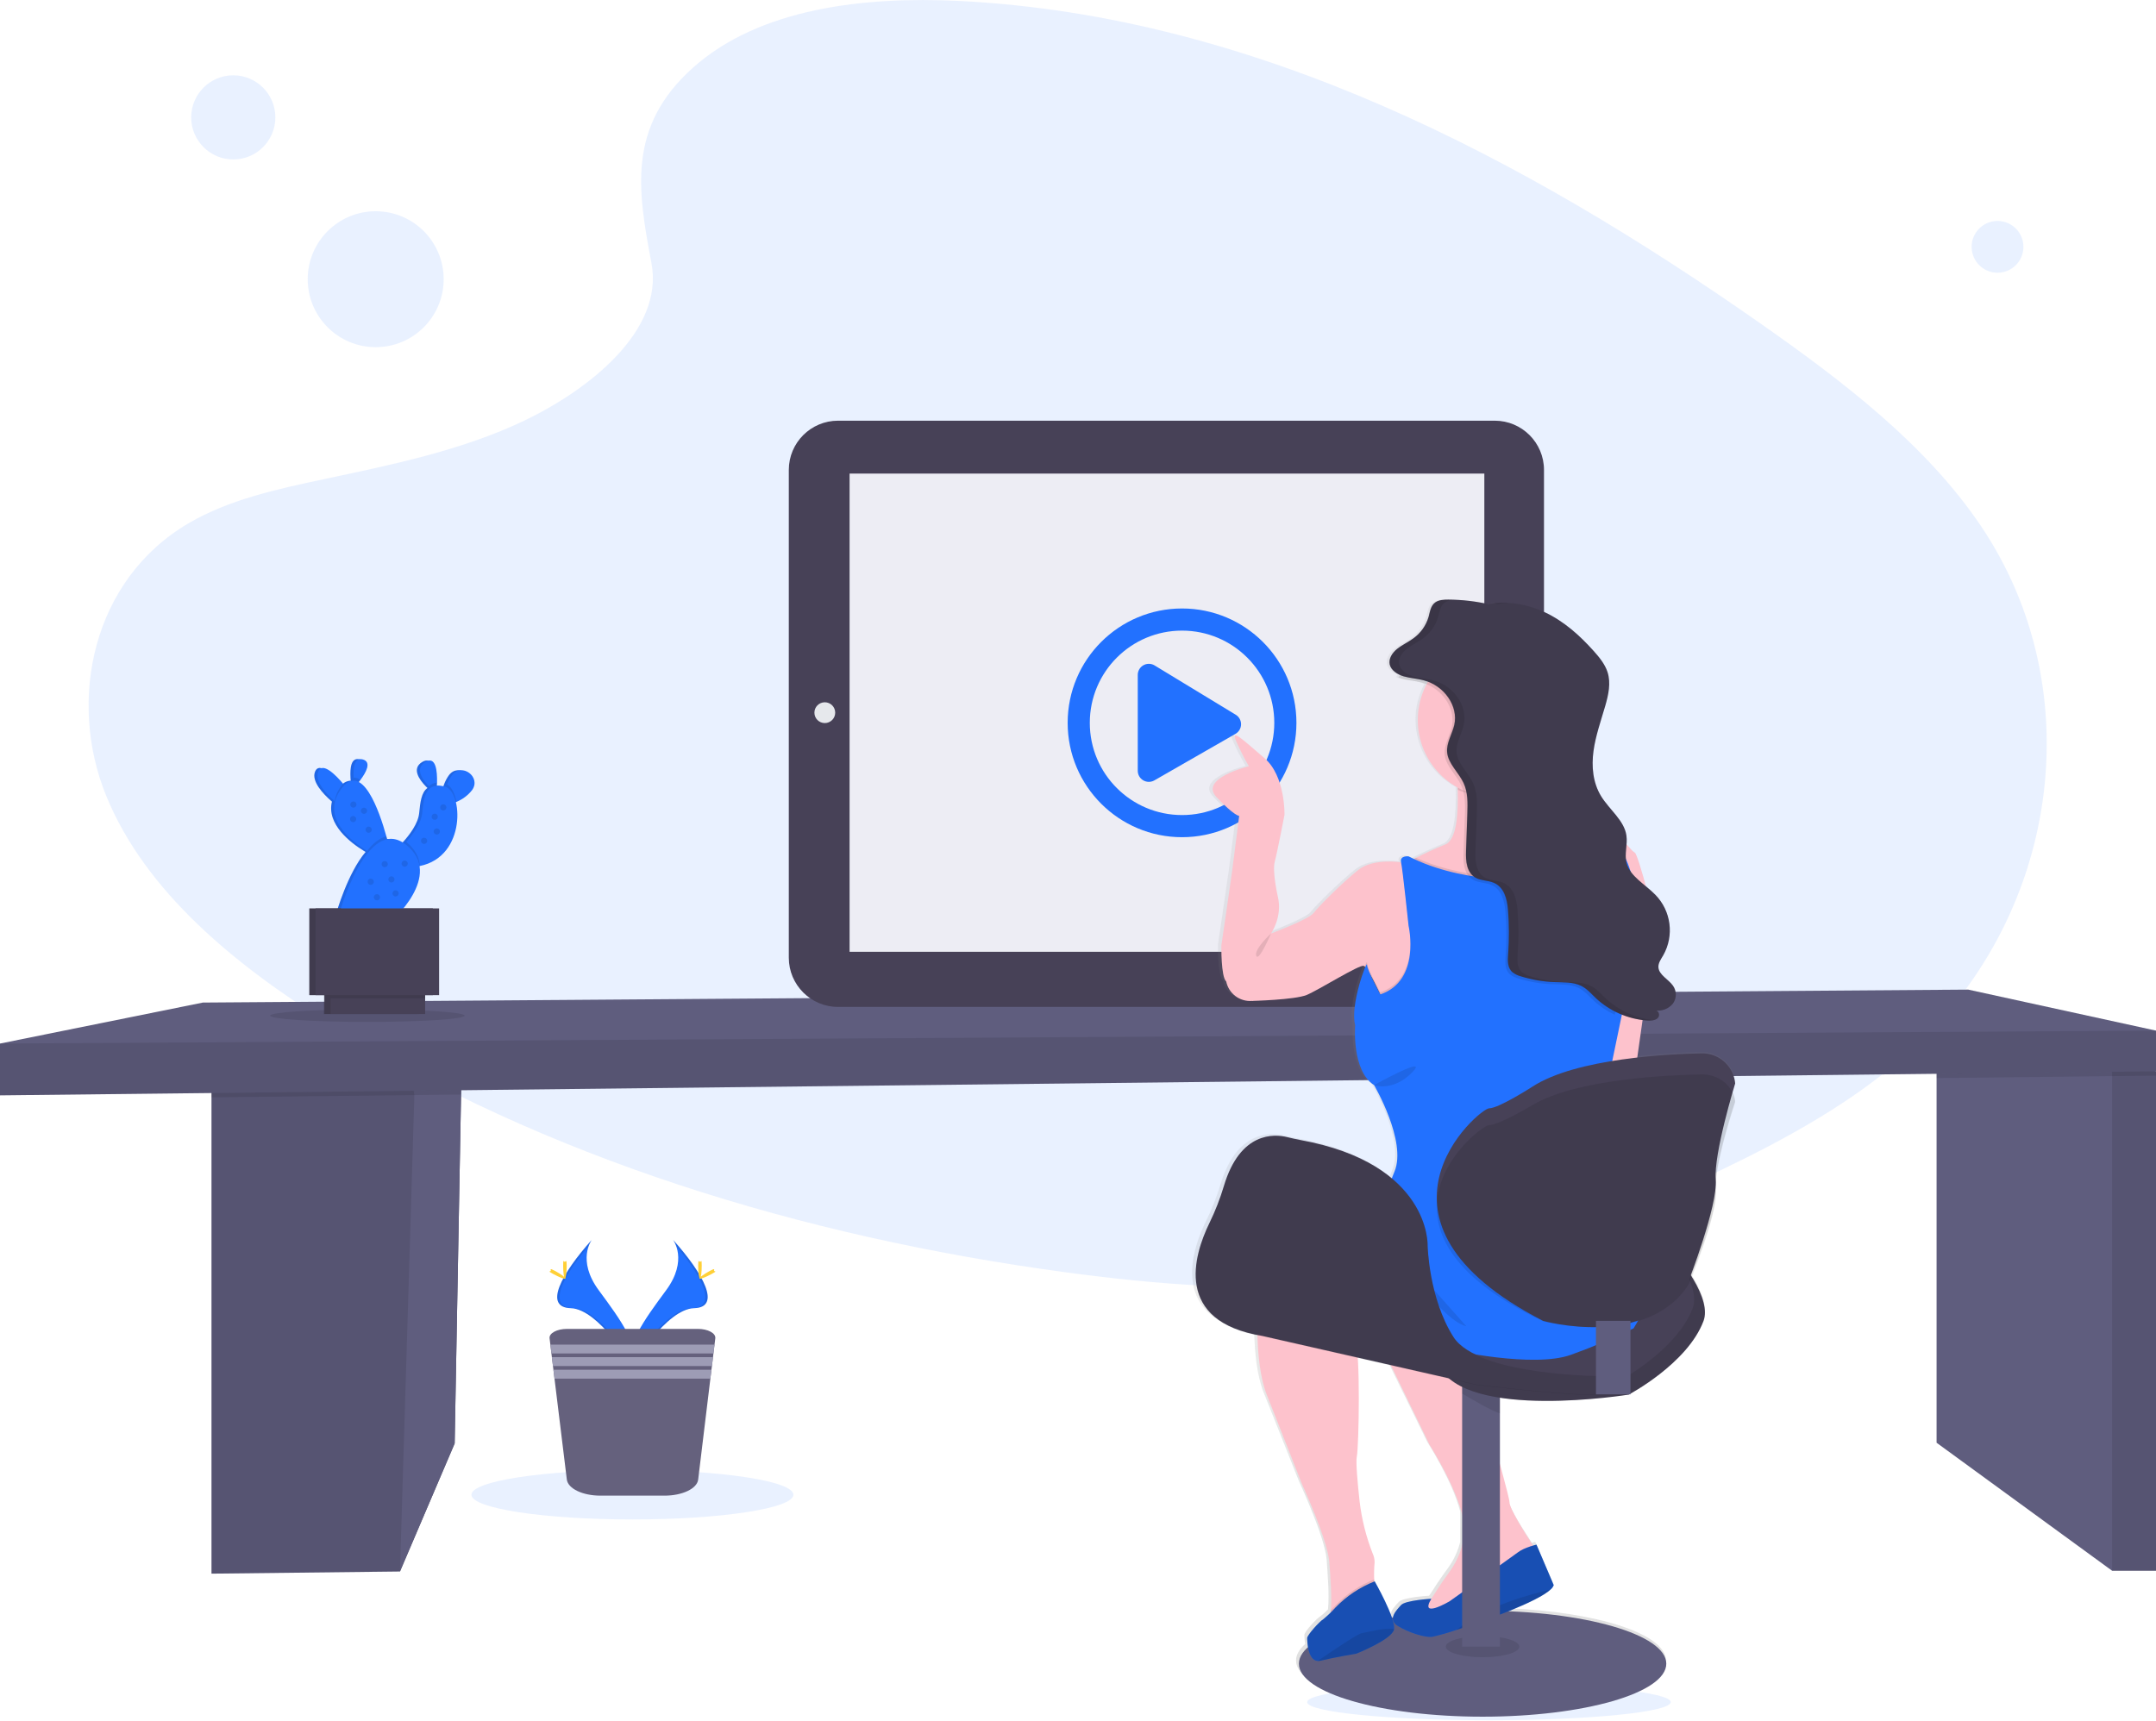
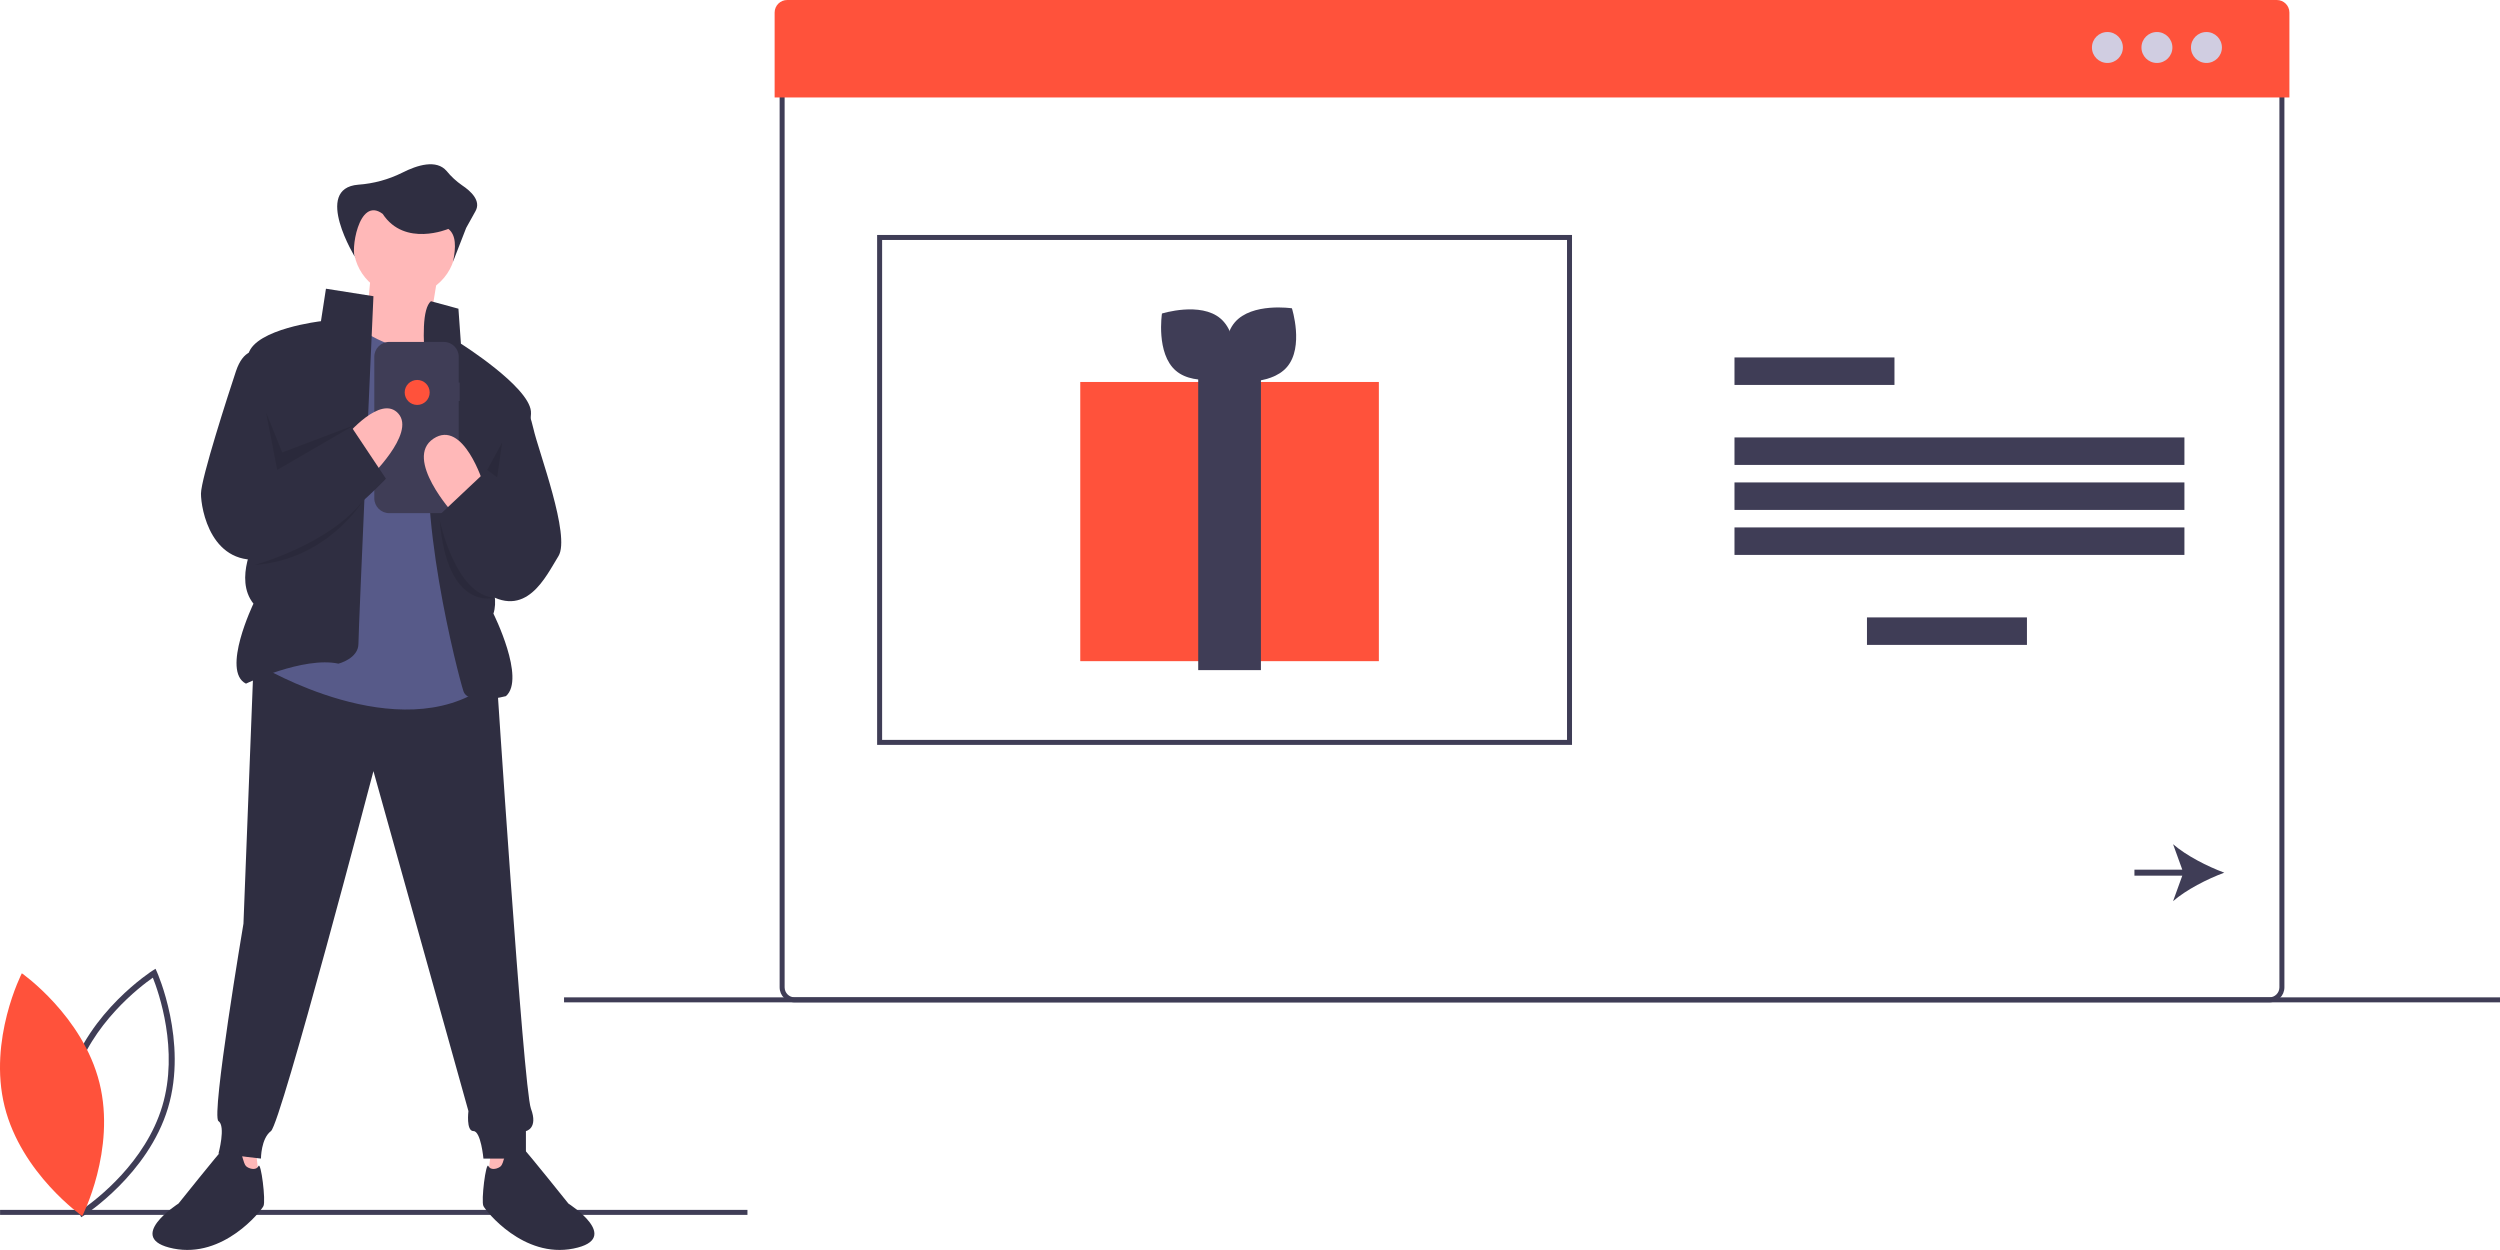
- <svg xmlns="http://www.w3.org/2000/svg" id="26e08365-e7f3-4f87-b2fd-e29738693ebb" data-name="Layer 1" width="999" height="797.25" viewBox="0 0 999 797.25">
-   <defs>
-     <linearGradient id="c24143ca-a0c1-48a5-a3b5-0343775bf348" x1="778.67" y1="845.35" x2="778.67" y2="329.26" gradientUnits="userSpaceOnUse">
-       <stop offset="0" stop-color="gray" stop-opacity="0.25" />
-       <stop offset="0.54" stop-color="gray" stop-opacity="0.12" />
-       <stop offset="1" stop-color="gray" stop-opacity="0.1" />
-     </linearGradient>
-   </defs>
-   <path d="M421.71,82.64c30.78-27.43,79.11-33,123.09-30.84,138.16,6.87,262.87,73.56,370.74,149,39.05,27.31,77.5,56.74,102.85,94.35,51.6,76.57,36.3,182.63-35.46,245.7-24.41,21.46-54,37.91-84.39,52.5-54,25.93-112.31,46.74-173.62,52.67-43.73,4.22-88,.79-131.46-5.11C472,624.45,352.81,588,252.9,525.72c-43.82-27.33-85.13-61.3-103.19-105.52S143.21,320,188,293.8c18.51-10.82,40.64-15.71,62.3-20.3,31.89-6.76,64.29-13.42,93.06-27.15,29.72-14.19,64.92-41.63,59-73C396,139.63,391,110,421.71,82.64Z" transform="translate(-100.5 -51.37)" fill="#2271ff" opacity="0.1" />
-   <circle cx="174.08" cy="129.4" r="31.5" fill="#2271ff" opacity="0.1" />
-   <circle cx="108.09" cy="54.4" r="19.5" fill="#2271ff" opacity="0.1" />
-   <circle cx="925.57" cy="114.4" r="12" fill="#2271ff" opacity="0.1" />
-   <ellipse cx="689.92" cy="788.85" rx="84.24" ry="8.4" fill="#2271ff" opacity="0.1" />
-   <polygon points="214 487.31 213.63 507.26 210.67 668.97 185.33 728.31 98 729.31 98 496.5 189.14 489.28 214 487.31" fill="#5f5d7e" />
-   <polygon points="214 487.31 213.63 507.26 210.67 668.97 185.33 728.31 98 729.31 98 496.5 189.14 489.28 214 487.31" opacity="0.1" />
-   <polygon points="214 487.31 213.63 507.26 210.67 668.97 185.33 728.31 192 507.64 191.98 507.5 189.14 489.28 214 487.31" fill="#5f5d7e" />
-   <polygon points="189.14 489.28 214 487.31 213.63 507.26 191.98 507.5 98 508.55 98 496.5 189.14 489.28" opacity="0.1" />
-   <polygon points="999 496.5 999 727.97 978.67 727.97 897.33 668.64 897.33 489.97 970 483.14 974.46 485.19 978.67 487.13 999 496.5" fill="#5f5d7e" />
-   <rect x="978.67" y="485.19" width="20.33" height="242.78" opacity="0.1" />
-   <polygon points="999 485.19 999 498.5 978.67 498.73 897.33 499.63 897.33 489.97 970 483.14 974.46 485.19 978.67 487.13 978.67 485.19 999 485.19" opacity="0.1" />
-   <polygon points="999 477.64 999 496.5 0 507.64 0 483.64 94 464.64 912 458.64 999 477.64" fill="#5f5d7e" />
-   <polygon points="999 477.64 999 496.5 0 507.64 0 483.64 999 477.64" opacity="0.1" />
-   <rect x="365.5" y="194.97" width="349.92" height="271.69" rx="22.82" ry="22.82" fill="#474157" />
-   <rect x="393.66" y="219.48" width="294.12" height="221.63" fill="#ededf4" />
-   <circle cx="382.18" cy="330.29" r="4.82" fill="#e6e8ec" />
-   <circle cx="700.81" cy="330.81" r="7.95" fill="#e6e8ec" />
-   <path d="M672.93,382.52l-37.61-22.86a5.14,5.14,0,0,0-7.63,4.48V408.6a5.14,5.14,0,0,0,7.63,4.48l37.61-21.58A5.15,5.15,0,0,0,672.93,382.52Zm28.28,3.85a53,53,0,1,0-53,53A53,53,0,0,0,701.21,386.37Zm-95.74,0a42.74,42.74,0,1,1,42.74,42.74A42.73,42.73,0,0,1,605.47,386.37Z" transform="translate(-100.5 -51.37)" fill="#2271ff" />
-   <path d="M904.38,560.51a12.5,12.5,0,0,0-1.13-3.52c.76-2.59,1.25-4.18,1.25-4.18s0-.38-.12-1a15.35,15.35,0,0,0-15.55-12.88c-6,.11-17.38.51-30,1.93.72-5.05,1.58-11.09,2.48-17.31l1.65.18c.38,0,.78,0,1.18.06h.53a5.44,5.44,0,0,0,3.66-1.12,2.16,2.16,0,0,0-.67-3.54,8.92,8.92,0,0,0,7.83-3.28,7,7,0,0,0,0-8.14c-2.11-3-6.58-5-6.82-8.53-.13-2,1.21-3.8,2.26-5.57a23.27,23.27,0,0,0-3.67-27.95,54.76,54.76,0,0,0-4.44-3.95c-2.2-8.08-4.5-15.3-5.18-15.53-.88-.29-2.39-2.19-3.83-3.82a18.4,18.4,0,0,0-.07-4.13c-1.06-7-8-12-11.82-18.18s-4.51-13.75-3.53-20.83,3.45-13.93,5.46-20.84c1.5-5.13,2.75-10.58,1.07-15.67-1.19-3.63-3.78-6.77-6.45-9.72-6.41-7.09-13.8-13.73-22.92-18a45.55,45.55,0,0,0-20.29-4.34h-.07l-1.1.06-.78.05-.78.08-.83.08h0c-.85.11-1.69.24-2.53.41a87.31,87.31,0,0,0-18.55-2.08h-.81a9.5,9.5,0,0,0-5.3,1.25c-2.22,1.55-2.5,4.33-3.17,6.75a18.73,18.73,0,0,1-7.2,10c-2.39,1.72-5.2,3-7.48,4.8s-4.06,4.5-3.45,7.16c.51,2.23,2.59,3.89,5,4.9-.29.36-.59.71-.87,1.08.47.19,1,.36,1.43.5,3,.89,6.23,1,9.27,1.81a20.31,20.31,0,0,1,2.46.83,35.12,35.12,0,0,0-4.11,16.52,35.59,35.59,0,0,0,18.62,31.22c0,.34,0,.67,0,1,.31,10.44-.48,23.14-5.82,25.29s-10.45,4.58-13.6,6.15l-1,.53c-.83-.38-1.66-.78-2.47-1.2,0,0-4.25-.5-3.51,2.74,0,0-12.85-2-19.9,3.49s-18.62,16.95-20.89,19.94S688,483.54,688,483.54s5.53-7.73,3.14-17.2c0,0-2.64-11.42-1.38-16s4.53-21.58,4.53-21.58.46-17.94-9.33-26.17-16.6-15-12.82-7a111.46,111.46,0,0,0,5.54,10.71s-23.41,5.56-15.1,14.24,10.57,8.69,10.57,8.69-2.77,21.43-3.28,25.42-5,34.39-5,34.39-.25,14.46,2.27,16.7c0,0,1.65,9.31,12.08,9,0,0,19.88-.5,25.42-2.74s24.66-14.21,26.68-13.46a1.15,1.15,0,0,1,.39.26,2.83,2.83,0,0,1,.3.3c-2,4.43-6.74,19.47-4.72,26.86,0,0-1.76,20.93,8.81,27.66,0,0,15.35,25.92,9.56,39.87-.46,1.13-.87,2.17-1.25,3.18-8.79-7.29-22.2-14-42.68-17.71-2.09-.38-4.17-.84-6.23-1.34-5.82-1.41-21.83-2.7-29.45,22.61a111.36,111.36,0,0,1-6.76,17.12c-3,6.07-6.33,14.77-6.4,23.4-.17,12.1,6.08,24.09,28.76,28.49.25,9,1.28,19.72,4.36,27.43,6.29,15.7,16.36,41.12,16.36,41.12s12.08,25.92,12.84,36.38c.49,6.85,1.21,15.83.71,22,0,.38-.06.74-.1,1.1a26.52,26.52,0,0,1-3.38,3.07c-1.76,1-7.55,7.23-7.55,8.72a26.64,26.64,0,0,0,.38,4.26c-2.74,2.39-4.24,5-4.24,7.6,0,13.52,38.37,24.48,85.7,24.48s85.69-11,85.69-24.48c0-12.34-32-22.54-73.58-24.22,8.67-3.46,16.37-7.09,19.56-10a4.68,4.68,0,0,0,1.51-2.06l-8.05-18.69s-.63.14-1.56.41l-.56-.84c-3.58-5.45-10.47-16.31-10.47-19.26,0-1.09-1.82-8.06-4.46-17.61V698c26.26,4,60.1-1.44,60.1-1.44l.15-.08h.66v-.36c4.55-2.52,27.31-15.85,34.06-33.53,2-5.16-.49-12.55-5.44-20.45,3.46-8.59,12-30.78,11.15-39.63,0-.47-.06-1-.06-1.52a26.12,26.12,0,0,0,.1-2.72c1-13,9-36.75,9-36.75S904.48,561.11,904.38,560.51Zm-170-57.76c1.82,3.2,3.77,7.29,4.54,8.95h0S736.26,506.8,734.43,502.75Zm1.9,280.1-.19.07,0-1a59.38,59.38,0,0,1,.19-7.82,9.16,9.16,0,0,0-.86-4.06,96,96,0,0,1-6.13-24.13c-1-8.72-1.83-18.23-1.31-20.65.78-3.71,1.42-31.81.45-45.66l15.48,3.48,18,36.7s11.58,17.92,15.17,32.06V766a34.6,34.6,0,0,1-5.41,11.74c-2.39,3.27-4.72,6.58-6.88,10-.66,1.06-1.39,2.15-2.12,3.17-.24,0-12.07.69-14.08,2.91-1.24,1.37-3.4,3.53-3.76,5.7l-.51.08C742,792.69,736.33,782.85,736.33,782.85Z" transform="translate(-100.5 -51.37)" fill="url(#c24143ca-a0c1-48a5-a3b5-0343775bf348)" />
-   <path d="M812.43,770l-4,13-17,14.75-25,7.18s-11.75-6.43-7.75-7.68c1.11-.35,2.43-1.62,3.77-3.28-1.4,5.1,9.73-1.47,9.73-1.47s28.75-20.5,31.75-22.75a22.61,22.61,0,0,1,6.4-2.93C811.58,768.77,812.43,770,812.43,770Z" transform="translate(-100.5 -51.37)" opacity="0.1" />
-   <path d="M812.43,770l-4,13-17,14.75-25,7.18s-11.75-6.43-7.75-7.68c1.11-.35,2.43-1.62,3.77-3.28a50,50,0,0,0,3.34-4.82c2.14-3.44,4.46-6.76,6.83-10a36,36,0,0,0,6.31-16.61c1.75-13.75-16-41.5-16-41.5l-32.25-66.25,45,5.5s24.25,83.25,24.25,87.25c0,3,6.84,13.85,10.4,19.32C811.58,768.77,812.43,770,812.43,770Z" transform="translate(-100.5 -51.37)" fill="#fdc2cc" />
-   <ellipse cx="686.97" cy="771.05" rx="85.12" ry="24.55" fill="#5f5d7e" />
-   <path d="M820.43,786a4.8,4.8,0,0,1-1.5,2.07c-6.18,5.67-29.29,14.1-43.57,18.68A101.11,101.11,0,0,1,763.93,810c-3.5.25-10.75-2-15.75-5.07s-.5-7.43,1.52-9.68,14-2.92,14-2.92c-5.75,9.57,8.49,1.17,8.49,1.17s28.75-20.5,31.75-22.75,8.5-3.5,8.5-3.5Z" transform="translate(-100.5 -51.37)" fill="#2271ff" />
-   <path d="M820.43,786a4.8,4.8,0,0,1-1.5,2.07c-6.18,5.67-29.29,14.1-43.57,18.68A101.11,101.11,0,0,1,763.93,810c-3.5.25-10.75-2-15.75-5.07s-.5-7.43,1.52-9.68,14-2.92,14-2.92c-5.75,9.57,8.49,1.17,8.49,1.17s28.75-20.5,31.75-22.75,8.5-3.5,8.5-3.5Z" transform="translate(-100.5 -51.37)" opacity="0.3" />
-   <path d="M818.93,788.09c-6.18,5.67-29.29,14.1-43.57,18.68C788.3,795.81,810,790.08,818.93,788.09Z" transform="translate(-100.5 -51.37)" opacity="0.1" />
-   <ellipse cx="686.97" cy="763.14" rx="17.03" ry="4.91" opacity="0.1" />
-   <rect x="677.5" y="633.64" width="17.5" height="129.5" fill="#5f5d7e" />
-   <path d="M795.5,691.43v15c-3.5-1.08-11.49-5.63-17.5-9.21V685h3.65Z" transform="translate(-100.5 -51.37)" opacity="0.1" />
-   <path d="M754.27,628.63s57.78-14.87,72.16-26,70.85,41.24,63.39,61-34.62,34.07-34.62,34.07-75.11,12.22-87.9-13.27S754.27,628.63,754.27,628.63Z" transform="translate(-100.5 -51.37)" fill="#474157" />
-   <path d="M754.27,628.63s57.78-14.87,72.16-26,70.85,41.24,63.39,61-34.62,34.07-34.62,34.07-75.11,12.22-87.9-13.27S754.27,628.63,754.27,628.63Z" transform="translate(-100.5 -51.37)" opacity="0.1" />
-   <path d="M749.27,622.63s57.78-14.87,72.16-26,70.85,41.24,63.39,61-34.62,34.07-34.62,34.07-75.11,12.22-87.9-13.27S749.27,622.63,749.27,622.63Z" transform="translate(-100.5 -51.37)" fill="#474157" />
-   <path d="M695.68,486.27,689.43,484s5.5-7.75,3.13-17.25c0,0-2.63-11.46-1.38-16.1s4.5-21.65,4.5-21.65.46-18-9.27-26.25-16.48-15-12.73-7a111.4,111.4,0,0,0,5.5,10.75s-23.25,5.57-15,14.29,10.5,8.71,10.5,8.71-2.75,21.5-3.25,25.5-5,34.5-5,34.5-.25,14.5,2.25,16.75a11.31,11.31,0,0,0,12,9C682.46,515.22,703.68,491.77,695.68,486.27Z" transform="translate(-100.5 -51.37)" fill="#fdc2cc" />
-   <path d="M846.68,440.27v14L832.18,459l-24.7,18.18L800.93,482l-29.25-11.75-18.5-19.5s.9-.49,2.46-1.3l1-.53c3.13-1.57,8.06-4,13.51-6.17s6.09-14.89,5.78-25.37l0-1c-.25-7.35-1-13.36-1-13.36s3.05-.58,7.49-1.24c12.31-1.83,35.28-4.3,33.26,3.24a17.37,17.37,0,0,0,0,7.79c.06.28.12.57.19.85,2.08,9.09,8.52,18.61,8.52,18.61l20,7.2.56.2Z" transform="translate(-100.5 -51.37)" fill="#fdc2cc" />
-   <path d="M846.68,444.52v-4.25a14,14,0,0,1,4.75,0c1.75.5,5.07,5.75,6.57,6.25s10.68,34.75,9.68,37.75S857.23,555,857.23,555l-19.05,21-3.75-57.75L846.68,484Z" transform="translate(-100.5 -51.37)" fill="#fdc2cc" />
-   <path d="M747.93,601.77s-17.41,3.75-15.2,9.25,11.95,5.75,11.95,5.75Z" transform="translate(-100.5 -51.37)" fill="#fdc2cc" />
-   <path d="M772.18,490.72l-13.25,28.55-15.75,11.5L740.43,513s-5.32-11.75-7.61-13.74a1.15,1.15,0,0,0-.39-.26c-2-.75-21,11.25-26.5,13.5s-25.25,2.75-25.25,2.75L689.43,484s17.5-6.5,19.75-9.5,13.75-14.5,20.75-20S749.7,451,749.7,451l.2.08,3.28,1.42,9.5,23.25Z" transform="translate(-100.5 -51.37)" fill="#fdc2cc" />
-   <path d="M737.43,775.52a59.64,59.64,0,0,0-.19,7.84c.07,2.79.19,5.16.19,5.16l-5.75,12s-19.75,6.5-16.5,3.75c1.13-.95,1.71-3.42,2-6.69.49-6.18-.22-15.19-.71-22.06-.75-10.5-12.75-36.5-12.75-36.5s-10-25.5-16.25-41.25-4-44.25-4-44.25,1-21.5,5.5-28,22-8.75,22-8.75L719.18,644s6.75,25.5,9.25,29.25,1.75,48.5.75,53.25c-.51,2.43.35,12,1.31,20.72a97.31,97.31,0,0,0,6.08,24.2A9.24,9.24,0,0,1,737.43,775.52Z" transform="translate(-100.5 -51.37)" fill="#fdc2cc" />
-   <path d="M737.43,788.52l-5.75,12s-19.75,6.5-16.5,3.75c1.13-.95,1.71-3.42,2-6.69.71-.71,1.47-1.49,2.25-2.29a50.49,50.49,0,0,1,17.85-11.93h0C737.31,786.15,737.43,788.52,737.43,788.52Z" transform="translate(-100.5 -51.37)" opacity="0.1" />
-   <path d="M746.45,806.38a.59.59,0,0,1,0,.14c-1,4.75-17.5,11.25-17.5,11.25s-10.5,1.75-16.5,3.25a4.15,4.15,0,0,1-1.41.13c-4.63-.35-4.84-9.26-4.84-10.63s5.75-7.75,7.5-8.75a53.63,53.63,0,0,0,5.56-5.33,51.6,51.6,0,0,1,18.22-12.17h0S747.25,801.45,746.45,806.38Z" transform="translate(-100.5 -51.37)" fill="#2271ff" />
-   <path d="M746.45,806.38a.59.59,0,0,1,0,.14c-1,4.75-17.5,11.25-17.5,11.25s-10.5,1.75-16.5,3.25a4.15,4.15,0,0,1-1.41.13c-4.63-.35-4.84-9.26-4.84-10.63s5.75-7.75,7.5-8.75a53,53,0,0,0,5.64-5.41,50.57,50.57,0,0,1,17.86-12l.28-.11S747.25,801.45,746.45,806.38Z" transform="translate(-100.5 -51.37)" opacity="0.3" />
-   <path d="M746.45,806.38a.59.59,0,0,1,0,.14c-1,4.75-17.5,11.25-17.5,11.25s-10.5,1.75-16.5,3.25a4.15,4.15,0,0,1-1.41.13c5.44-3.73,18.63-12.68,20.41-12.88S742,805.55,746.45,806.38Z" transform="translate(-100.5 -51.37)" opacity="0.1" />
-   <path d="M815.91,413.66c-6.18,5.09-11.86,4.36-20.49,4.36-6.24,0-14.35,2.19-19.46-.62-.21-7.81-1-14.38-1-14.38s43.5-8.25,40.75,2A18.18,18.18,0,0,0,815.91,413.66Z" transform="translate(-100.5 -51.37)" opacity="0.1" />
-   <path d="M828.93,385.06a35.75,35.75,0,0,1-35.75,35.75c-.92,0-1.84,0-2.74-.1h0a35.75,35.75,0,1,1,38.5-35.65Z" transform="translate(-100.5 -51.37)" fill="#fdc2cc" />
-   <path d="M762.68,475.77l9.5,15-13.25,28.55-15.75,11.5L740.43,513s-5.32-11.75-7.61-13.74c.66-1.61,1.11-2.35,1.11-1.76,0,2.5,6.15,13.75,6.15,13.75,19-6.5,13.1-31.75,13.1-31.75s-2.36-22.5-3.28-28.42l3.28,1.42Z" transform="translate(-100.5 -51.37)" opacity="0.1" />
-   <path d="M846.68,440.27v14L832.18,459l-24.7,18.18L800.93,482l-29.25-11.75-18.5-19.5s.9-.49,2.46-1.3l1-.53c12.87,5.85,26.8,8,36.75,8.77a111,111,0,0,0,13.76.31C844.82,452,845.94,442.9,845,439.67Z" transform="translate(-100.5 -51.37)" opacity="0.1" />
-   <path d="M857.43,667a280.29,280.29,0,0,1-29,12.25c-17.25,6.25-55.25-2-60-3.25s-41.25-15.75-55.25-21.25-17.5-1-20.75-1.5-5.5-6.75-6-8.5,9-17,14.25-24.75,21-6.25,23.25-6.75,18,0,18,0-1-5,4.75-19-9.5-40-9.5-40c-10.5-6.75-8.75-27.75-8.75-27.75-2.5-9.25,5.5-30.5,5.5-28s6.15,13.75,6.15,13.75c19-6.5,13.1-31.75,13.1-31.75s-2.75-26.25-3.48-29.5,3.48-2.75,3.48-2.75q1.22.63,2.46,1.2c13.16,6.2,27.56,8.46,37.78,9.24a111,111,0,0,0,13.76.31c45.67-7.37,37.58-19.12,37.28-19.54l2.22.79c16.5,12,11.5,51.75,11.5,51.75L852,521.67l-4.59,22.1s16.25,98.5,17.75,103.5S857.43,667,857.43,667Z" transform="translate(-100.5 -51.37)" fill="#2271ff" />
-   <path d="M735.68,622c-1,.75-12.25,24-4,30.5S735.68,622,735.68,622Z" transform="translate(-100.5 -51.37)" opacity="0.1" />
-   <path d="M743.68,625.27c.25.75,23.5,37.75,36.25,40.75Z" transform="translate(-100.5 -51.37)" opacity="0.1" />
-   <path d="M799.69,332.48l-3.72.79a25.07,25.07,0,0,1,3.14-.93Z" transform="translate(-100.5 -51.37)" opacity="0.1" />
-   <path d="M855.71,492l-7,29.65a36.22,36.22,0,0,1-9.72-6.51c-2.23-2.12-4.23-4.55-7.1-5.94-3.69-1.79-8.14-1.55-12.33-1.7a59.32,59.32,0,0,1-15.42-2.64,10.88,10.88,0,0,1-4-1.94c-2.38-2.1-2.22-5.49-2-8.45a129.57,129.57,0,0,0,.15-17.29c-.06-1.08-.14-2.16-.23-3.24-.4-4.83-1.7-10.43-6.64-12.5-2.54-1-5.57-.92-8-2.13a6.61,6.61,0,0,1-1-.62c-3.6-2.52-3.93-7.57-3.79-11.82q.32-8.76.61-17.53a50.94,50.94,0,0,0-.19-8.65h0a19.21,19.21,0,0,0-1.56-5.52c-2.17-4.64-6.69-8.51-7.5-13.41a5.43,5.43,0,0,1-.09-.69c-.42-4.38,2.34-8.46,3.31-12.77,1.94-8.67-4.58-18.17-14.17-20.66-3-.78-6.22-.93-9.21-1.82a14.79,14.79,0,0,1-1.41-.5c7.24-9.66,19.65-16,33.74-16,22.33,0,40.44,16,40.44,35.75,0,11.2-5.83,21.19-14.94,27.75.06.28.13.57.21.85,2.35,9.09,9.64,18.61,9.64,18.61l22.64,7.2,2.52.8C861.37,452.27,855.71,492,855.71,492Z" transform="translate(-100.5 -51.37)" opacity="0.1" />
-   <path d="M868,520.72c-.22,0-.43-.05-.64-.09A1.33,1.33,0,0,1,868,520.72Z" transform="translate(-100.5 -51.37)" opacity="0.1" />
-   <path d="M790.68,331.49a86,86,0,0,0-19.08-2.23c-2.09,0-4.33.11-6,1.26-2.21,1.55-2.49,4.35-3.15,6.77a18.78,18.78,0,0,1-7.15,10c-2.37,1.73-5.16,3-7.43,4.82s-4,4.52-3.43,7.18S748,364,751,364.85s6.19,1,9.21,1.82c9.59,2.49,16.1,12,14.16,20.65-1,4.31-3.73,8.39-3.31,12.77.49,5.23,5.32,9.26,7.59,14.11,2.07,4.42,1.93,9.38,1.77,14.16l-.61,17.54c-.16,4.62.24,10.18,4.8,12.44,2.44,1.2,5.48,1.07,8,2.13,4.94,2.06,6.24,7.67,6.64,12.49a129.1,129.1,0,0,1,.08,20.53c-.23,3-.39,6.35,2,8.45a10.72,10.72,0,0,0,4,1.94,59.32,59.32,0,0,0,15.42,2.64c4.2.16,8.64-.08,12.33,1.7,2.87,1.39,4.87,3.83,7.1,5.94a39.24,39.24,0,0,0,23.18,10.15c1.85.16,3.95.12,5.24-1.07s.53-3.76-1.31-3.61a8.89,8.89,0,0,0,8.42-3.22,7.1,7.1,0,0,0,0-8.17c-2.09-3-6.53-5-6.77-8.56-.13-2,1.2-3.81,2.24-5.59a23.51,23.51,0,0,0-3.64-28c-4.69-4.85-11.72-8.53-13.36-14.75-1.09-4.16.56-8.53-.07-12.76-1-7-7.93-12-11.74-18.24s-4.48-13.79-3.51-20.89,3.43-14,5.43-20.9c1.49-5.15,2.72-10.62,1.06-15.73-1.19-3.63-3.75-6.78-6.41-9.75-6.37-7.11-13.7-13.77-22.76-18s-20.1-5.87-29.72-2.74" transform="translate(-100.5 -51.37)" fill="#474157" />
-   <path d="M790.68,331.49a86,86,0,0,0-19.08-2.23c-2.09,0-4.33.11-6,1.26-2.21,1.55-2.49,4.35-3.15,6.77a18.78,18.78,0,0,1-7.15,10c-2.37,1.73-5.16,3-7.43,4.82s-4,4.52-3.43,7.18S748,364,751,364.85s6.19,1,9.21,1.82c9.59,2.49,16.1,12,14.16,20.65-1,4.31-3.73,8.39-3.31,12.77.49,5.23,5.32,9.26,7.59,14.11,2.07,4.42,1.93,9.38,1.77,14.16l-.61,17.54c-.16,4.62.24,10.18,4.8,12.44,2.44,1.2,5.48,1.07,8,2.13,4.94,2.06,6.24,7.67,6.64,12.49a129.1,129.1,0,0,1,.08,20.53c-.23,3-.39,6.35,2,8.45a10.72,10.72,0,0,0,4,1.94,59.32,59.32,0,0,0,15.42,2.64c4.2.16,8.64-.08,12.33,1.7,2.87,1.39,4.87,3.83,7.1,5.94a39.24,39.24,0,0,0,23.18,10.15c1.85.16,3.95.12,5.24-1.07s.53-3.76-1.31-3.61a8.89,8.89,0,0,0,8.42-3.22,7.1,7.1,0,0,0,0-8.17c-2.09-3-6.53-5-6.77-8.56-.13-2,1.2-3.81,2.24-5.59a23.51,23.51,0,0,0-3.64-28c-4.69-4.85-11.72-8.53-13.36-14.75-1.09-4.16.56-8.53-.07-12.76-1-7-7.93-12-11.74-18.24s-4.48-13.79-3.51-20.89,3.43-14,5.43-20.9c1.49-5.15,2.72-10.62,1.06-15.73-1.19-3.63-3.75-6.78-6.41-9.75-6.37-7.11-13.7-13.77-22.76-18s-20.1-5.87-29.72-2.74" transform="translate(-100.5 -51.37)" opacity="0.1" />
-   <path d="M737.18,554.27s8.5,3.25,17.5-5.75S737.18,554.27,737.18,554.27Z" transform="translate(-100.5 -51.37)" opacity="0.1" />
-   <g opacity="0.1">
-     <path d="M794.44,331.34a35.56,35.56,0,0,1,5-.63,37.93,37.93,0,0,0-7,.22Z" transform="translate(-100.5 -51.37)" />
-     <path d="M844.58,514.16c-2.24-2.11-4.23-4.55-7.11-5.94-3.68-1.78-8.13-1.54-12.33-1.7a59,59,0,0,1-15.42-2.64,10.72,10.72,0,0,1-4-1.94c-2.38-2.1-2.21-5.48-2-8.45a129.1,129.1,0,0,0-.08-20.53c-.41-4.82-1.7-10.43-6.65-12.49-2.53-1.06-5.56-.93-8-2.13-4.56-2.26-5-7.82-4.81-12.44q.31-8.77.61-17.53c.17-4.79.3-9.75-1.77-14.17-2.27-4.85-7.1-8.87-7.59-14.11-.41-4.37,2.35-8.46,3.32-12.77,1.94-8.67-4.58-18.16-14.17-20.65-3-.78-6.22-.94-9.21-1.82s-5.89-2.78-6.51-5.5,1.15-5.36,3.42-7.19,5.06-3.09,7.44-4.82a18.71,18.71,0,0,0,7.14-10c.67-2.42,1-5.21,3.15-6.77a8,8,0,0,1,4.1-1.2c-.89,0-1.78-.05-2.66-.05-2.09,0-4.33.11-6,1.25-2.21,1.56-2.49,4.35-3.15,6.77a18.78,18.78,0,0,1-7.15,10c-2.37,1.73-5.16,3-7.43,4.82s-4,4.52-3.43,7.19,3.53,4.61,6.52,5.5,6.19,1,9.21,1.82c9.59,2.49,16.1,12,14.16,20.65-1,4.31-3.73,8.4-3.31,12.77.49,5.24,5.32,9.26,7.59,14.11,2.07,4.42,1.94,9.38,1.77,14.17q-.31,8.76-.61,17.53c-.16,4.62.24,10.18,4.8,12.44,2.44,1.2,5.48,1.07,8,2.13,4.94,2.06,6.24,7.67,6.64,12.49a129.1,129.1,0,0,1,.08,20.53c-.23,3-.39,6.35,2,8.45a10.72,10.72,0,0,0,4,1.94,58.91,58.91,0,0,0,15.42,2.64c4.2.16,8.64-.08,12.33,1.7,2.87,1.39,4.87,3.83,7.11,5.94a39.18,39.18,0,0,0,23.17,10.15,10.71,10.71,0,0,0,3.35-.13A39.11,39.11,0,0,1,844.58,514.16Z" transform="translate(-100.5 -51.37)" />
-   </g>
-   <path d="M689.43,484s-8,7.34-6.83,10.34S689.43,484,689.43,484Z" transform="translate(-100.5 -51.37)" opacity="0.1" />
-   <path d="M696.85,578.35c-5.77-1.41-21.68-2.71-29.25,22.68a112.32,112.32,0,0,1-6.71,17.17c-7.26,14.91-16.64,45.57,24.61,52.32l99,22.5s53,6.5,56.5,4,3-8,3-8-58.5,0-70-18-12-42.5-12-42.5,1.44-37.83-59-48.82C701,579.32,698.9,578.85,696.85,578.35Z" transform="translate(-100.5 -51.37)" fill="#474157" />
-   <path d="M696.85,578.52c-5.77-1.41-21.68-2.71-29.25,22.69a112.32,112.32,0,0,1-6.71,17.17c-7.26,14.9-16.64,45.56,24.61,52.31l99,22.5s53,6.5,56.5,4,3-8,3-8-58.5,0-70-18-12-42.5-12-42.5,1.44-37.83-59-48.82C701,579.49,698.9,579,696.85,578.52Z" transform="translate(-100.5 -51.37)" opacity="0.1" />
-   <path d="M904.38,552.48a15.29,15.29,0,0,0-15.45-12.92c-14.24.26-58.07,2.16-78.43,15.46,0,0-15.5,10-20,10s-65.5,52,25,98.5c0,0,48.5,13.8,67.5-18.6,0,0,13.5-34.8,12.5-46.85s9-44.55,9-44.55S904.48,553.13,904.38,552.48Z" transform="translate(-100.5 -51.37)" fill="#474157" />
-   <path d="M904.38,561.24c-1.14-7-7.8-12.06-15.45-11.93-14.24.24-58.07,2-78.43,14.27,0,0-15.5,9.23-20,9.23s-65.5,48,25,90.93c0,0,48.5,12.74,67.5-17.17,0,0,13.5-32.13,12.5-43.25s9-41.12,9-41.12S904.48,561.84,904.38,561.24Z" transform="translate(-100.5 -51.37)" opacity="0.1" />
-   <rect x="739.5" y="612.14" width="16" height="34.07" fill="#5f5d7e" />
-   <ellipse cx="170.24" cy="470.71" rx="45.04" ry="2.89" opacity="0.1" />
-   <path d="M308.54,410.62a17.18,17.18,0,0,0-2.28,4.29c-.14.38-.28.8-.42,1.21a3.69,3.69,0,0,0-.79-.27,11.34,11.34,0,0,0-3.57-.31c0-.46.06-1,.07-1.46.15-5.27-.47-12.62-5.5-9.51-4.82,3-1.38,8,1.73,11.21l.8.78c-2.84,2-3.38,6.73-3.85,11.64s-4.64,10.29-7.41,13.34c-.28.31-.53.59-.78.85a10.11,10.11,0,0,0-8.05-2.07c-.11-.43-.24-.88-.37-1.36-2.24-8.08-6.89-22.09-12.82-25.16l.78-1c2.52-3.3,5.36-8.19,1.17-9.45s-4.57,4.25-4.34,8.37c0,.52.08,1,.12,1.46a6.17,6.17,0,0,0-4.38,2.14l-.65-.76c-3.4-4-9.63-10.37-11.52-5.56-1.76,4.48,3.73,10.29,7.59,13.66l.24.21C251.72,433.4,263,442,269.12,445.72l.79.48c-8.4,9.9-13.59,28.45-13.59,28.45l23.52,4.2s15.6-13.45,13.6-26.09l.16,0c15.59-3.12,19.13-19.74,16.7-29.61l.28-.11a17.74,17.74,0,0,0,7.22-5.46C322.16,411.51,313,404.67,308.54,410.62Z" transform="translate(-100.5 -51.37)" fill="#2271ff" />
-   <path d="M308.54,410.62a17.18,17.18,0,0,0-2.28,4.29c-.14.38-.28.8-.42,1.21a3.69,3.69,0,0,0-.79-.27,11.34,11.34,0,0,0-3.57-.31c0-.46.06-1,.07-1.46.15-5.27-.47-12.62-5.5-9.51-4.82,3-1.38,8,1.73,11.21l.8.78c-2.84,2-3.38,6.73-3.85,11.64s-4.64,10.29-7.41,13.34c-.28.31-.53.59-.78.85a10.11,10.11,0,0,0-8.05-2.07c-.11-.43-.24-.88-.37-1.36-2.24-8.08-6.89-22.09-12.82-25.16l.78-1c2.52-3.3,5.36-8.19,1.17-9.45s-4.57,4.25-4.34,8.37c0,.52.08,1,.12,1.46a6.17,6.17,0,0,0-4.38,2.14l-.65-.76c-3.4-4-9.63-10.37-11.52-5.56-1.76,4.48,3.73,10.29,7.59,13.66l.24.21C251.72,433.4,263,442,269.12,445.72l.79.48c-8.4,9.9-13.59,28.45-13.59,28.45l23.52,4.2s15.6-13.45,13.6-26.09l.16,0c15.59-3.12,19.13-19.74,16.7-29.61l.28-.11a17.74,17.74,0,0,0,7.22-5.46C322.16,411.51,313,404.67,308.54,410.62Z" transform="translate(-100.5 -51.37)" opacity="0.1" />
-   <path d="M261.72,417.4,259,425.45s-1.53-1.08-3.46-2.78c-3.86-3.37-9.35-9.18-7.59-13.66,1.89-4.81,8.12,1.54,11.52,5.56C260.81,416.16,261.72,417.4,261.72,417.4Z" transform="translate(-100.5 -51.37)" fill="#2271ff" />
-   <path d="M267.52,412.81a38.89,38.89,0,0,1-2.68,3.15,42.22,42.22,0,0,1-.49-4.23c-.23-4.12.21-9.59,4.34-8.37S270,409.51,267.52,412.81Z" transform="translate(-100.5 -51.37)" fill="#2271ff" />
-   <path d="M303,414.08c-.08,2.65-.34,4.76-.34,4.76a34,34,0,0,1-3.43-3.06c-3.11-3.23-6.55-8.21-1.73-11.21C302.52,401.46,303.14,408.81,303,414.08Z" transform="translate(-100.5 -51.37)" fill="#2271ff" />
-   <path d="M319.24,417.55A17.74,17.74,0,0,1,312,423a20.18,20.18,0,0,1-2.42.87l-3.24-4.55a33.05,33.05,0,0,1,1.34-4.42,17.18,17.18,0,0,1,2.28-4.29C314.46,404.67,323.6,411.51,319.24,417.55Z" transform="translate(-100.5 -51.37)" fill="#2271ff" />
-   <path d="M259.44,414.57c1.37,1.59,2.28,2.83,2.28,2.83L259,425.45s-1.53-1.08-3.46-2.78a15.75,15.75,0,0,1,3.1-7.07C258.88,415.23,259.17,414.88,259.44,414.57Z" transform="translate(-100.5 -51.37)" opacity="0.1" />
-   <path d="M267.52,412.81a38.89,38.89,0,0,1-2.68,3.15,42.22,42.22,0,0,1-.49-4.23A5.46,5.46,0,0,1,267.52,412.81Z" transform="translate(-100.5 -51.37)" opacity="0.1" />
-   <path d="M281,444.77l-6.84,3s-1.49-.72-3.64-2.06c-7.19-4.43-21.64-15.56-11.95-28.68s17.77,10.42,20.95,21.92C280.53,442.4,281,444.77,281,444.77Z" transform="translate(-100.5 -51.37)" fill="#2271ff" />
-   <path d="M299.22,415.78a5.57,5.57,0,0,1,3.77-1.7c-.08,2.65-.34,4.76-.34,4.76A34,34,0,0,1,299.22,415.78Z" transform="translate(-100.5 -51.37)" opacity="0.1" />
-   <path d="M312,423a20.18,20.18,0,0,1-2.42.87l-3.24-4.55a33.05,33.05,0,0,1,1.34-4.42C309.79,416.14,311.33,419.17,312,423Z" transform="translate(-100.5 -51.37)" opacity="0.1" />
-   <path d="M295,452.73l-1.15.2c-22.93,3.49-7.56-8.88-7.56-8.88s1-.95,2.43-2.51c2.77-3.05,6.93-8.4,7.41-13.34.72-7.43,1.55-14.4,10.32-12.35C315.1,417.86,316.75,448.38,295,452.73Z" transform="translate(-100.5 -51.37)" fill="#2271ff" />
-   <rect x="150.3" y="458.44" width="43.81" height="11.52" fill="#474157" />
-   <rect x="143.34" y="421" width="57.24" height="40.2" fill="#474157" />
-   <rect x="149.88" y="458.44" width="43.81" height="11.52" opacity="0.1" />
-   <rect x="143.16" y="421.01" width="57.24" height="40.2" opacity="0.1" />
-   <rect x="153.18" y="458.44" width="43.81" height="11.52" fill="#474157" />
-   <path d="M279.56,439c1,3.44,1.48,5.81,1.48,5.81l-6.84,3s-1.49-.72-3.64-2.06C273.24,442.32,276.26,439.75,279.56,439Z" transform="translate(-100.5 -51.37)" opacity="0.1" />
-   <path d="M295,452.73l-1.15.2c-22.93,3.49-7.56-8.88-7.56-8.88s1-.95,2.43-2.51C293,445,294.81,448.83,295,452.73Z" transform="translate(-100.5 -51.37)" opacity="0.1" />
-   <path d="M257.76,474.65s12.84-46,30.85-31.8-7.33,36-7.33,36Z" transform="translate(-100.5 -51.37)" fill="#2271ff" />
-   <circle cx="163.74" cy="372.87" r="1.44" opacity="0.1" />
-   <circle cx="163.62" cy="379.6" r="1.44" opacity="0.1" />
-   <circle cx="205.39" cy="374.19" r="1.44" opacity="0.1" />
-   <circle cx="171.78" cy="408.64" r="1.44" opacity="0.1" />
-   <circle cx="202.39" cy="385.36" r="1.44" opacity="0.1" />
-   <circle cx="187.51" cy="400.24" r="1.44" opacity="0.1" />
-   <circle cx="168.66" cy="375.75" r="1.44" opacity="0.1" />
-   <circle cx="201.43" cy="378.52" r="1.44" opacity="0.1" />
-   <circle cx="196.51" cy="389.68" r="1.44" opacity="0.1" />
-   <circle cx="181.38" cy="407.56" r="1.44" opacity="0.1" />
-   <circle cx="178.26" cy="400.48" r="1.44" opacity="0.1" />
-   <circle cx="170.82" cy="384.52" r="1.44" opacity="0.1" />
-   <rect x="153.18" y="458.44" width="43.81" height="4.21" opacity="0.1" />
-   <rect x="146.22" y="421" width="57.24" height="40.2" fill="#474157" />
-   <circle cx="183.3" cy="414.04" r="1.44" opacity="0.1" />
-   <circle cx="174.66" cy="415.84" r="1.44" opacity="0.1" />
-   <path d="M412.39,626s7.13,9.33-3.29,23.41-19,26-15.56,34.76c0,0,15.74-26.16,28.55-26.52S426.48,641.74,412.39,626Z" transform="translate(-100.5 -51.37)" fill="#2271ff" />
-   <path d="M412.39,626a11.49,11.49,0,0,1,1.46,2.92c12.49,14.68,19.15,28.38,7.14,28.73C409.8,658,396.38,678,393.16,683c.11.39.24.78.38,1.15,0,0,15.74-26.16,28.55-26.52S426.48,641.74,412.39,626Z" transform="translate(-100.5 -51.37)" opacity="0.1" />
-   <path d="M425.65,637.9c0,3.28-.37,5.94-.82,5.94s-.82-2.66-.82-5.94.46-1.74.91-1.74S425.65,634.61,425.65,637.9Z" transform="translate(-100.5 -51.37)" fill="#ffd037" />
-   <path d="M430.2,641.82c-2.88,1.57-5.39,2.52-5.61,2.12s1.94-2,4.83-3.57,1.74-.43,2,0S433.09,640.25,430.2,641.82Z" transform="translate(-100.5 -51.37)" fill="#ffd037" />
-   <path d="M374.7,626s-7.13,9.33,3.29,23.41,19,26,15.55,34.76c0,0-15.73-26.16-28.54-26.52S360.61,641.74,374.7,626Z" transform="translate(-100.5 -51.37)" fill="#2271ff" />
-   <path d="M374.7,626a11.49,11.49,0,0,0-1.46,2.92c-12.49,14.68-19.15,28.38-7.14,28.73C377.29,658,390.71,678,393.93,683a11.1,11.1,0,0,1-.39,1.15S377.81,658,365,657.66,360.61,641.74,374.7,626Z" transform="translate(-100.5 -51.37)" opacity="0.1" />
-   <path d="M361.44,637.9c0,3.28.37,5.94.82,5.94s.82-2.66.82-5.94-.46-1.74-.91-1.74S361.44,634.61,361.44,637.9Z" transform="translate(-100.5 -51.37)" fill="#ffd037" />
-   <path d="M356.89,641.82c2.88,1.57,5.39,2.52,5.61,2.12s-1.94-2-4.83-3.57-1.74-.43-2,0S354,640.25,356.89,641.82Z" transform="translate(-100.5 -51.37)" fill="#ffd037" />
-   <ellipse cx="293.04" cy="692.74" rx="74.6" ry="11.45" fill="#2271ff" opacity="0.1" />
-   <path d="M431.94,671.61l-.36,2.91-.5,4.12-.2,1.71-.51,4.12-.21,1.72-.5,4.11L424,737.1c-.51,4.18-7.34,7.43-15.57,7.43H378.71c-8.24,0-15-3.25-15.56-7.43l-5.72-46.8-.5-4.11-.21-1.72-.51-4.12-.2-1.71-.5-4.12-.36-2.91c-.29-2.36,3.4-4.36,8.07-4.36h60.66C428.53,667.25,432.23,669.25,431.94,671.61Z" transform="translate(-100.5 -51.37)" fill="#65617d" />
-   <polygon points="331.08 623.15 330.58 627.26 255.51 627.26 255.01 623.15 331.08 623.15" fill="#9d9cb5" />
-   <polygon points="330.38 628.98 329.88 633.1 256.22 633.1 255.71 628.98 330.38 628.98" fill="#9d9cb5" />
-   <polygon points="329.66 634.81 329.16 638.93 256.93 638.93 256.43 634.81 329.66 634.81" fill="#9d9cb5" />
+ <svg xmlns="http://www.w3.org/2000/svg" id="aced5027-7764-4d9c-85f3-702f4c5cb940" data-name="Layer 1" width="1000.149" height="500.052" viewBox="0 0 1000.149 500.052">
+   <rect x="0.024" y="484.026" width="299" height="2" fill="#3f3d56" />
+   <path d="M132.434,686.937l-.569-1.251c-.125-.275-12.398-27.794-4.433-54.398,7.965-26.606,33.34-42.853,33.595-43.014l1.163-.733.568,1.25c.125.275,12.397,27.793,4.433,54.398-7.965,26.606-33.34,42.853-33.595,43.014Zm-2.705-54.961c-6.734,22.494,1.497,45.707,3.77,51.401,5.027-3.512,24.667-18.402,31.395-40.875,6.726-22.47-1.499-45.701-3.77-51.401C156.093,594.615,136.455,609.505,129.729,631.976Z" transform="translate(-99.97601 -199.9742)" fill="#3f3d56" />
+   <path d="M139.77,633.195c6.672,26.826-6.893,53.293-6.893,53.293s-24.383-17.028-31.055-43.854,6.893-53.293,6.893-53.293S133.097,606.369,139.77,633.195Z" transform="translate(-99.97601 -199.9742)" fill="#ff523b" />
+   <path d="M1007.875,600.974h-590a6.007,6.007,0,0,1-6-6v-363a6.007,6.007,0,0,1,6-6h590a6.007,6.007,0,0,1,6,6v363A6.007,6.007,0,0,1,1007.875,600.974Zm-590-373a4.005,4.005,0,0,0-4,4v363a4.004,4.004,0,0,0,4,4h590a4.004,4.004,0,0,0,4-4v-363a4.004,4.004,0,0,0-4-4Z" transform="translate(-99.97601 -199.9742)" fill="#3f3d56" />
+   <path d="M1010.825,199.974h-595.9a5.025,5.025,0,0,0-5.05,5v34h606v-34A5.025,5.025,0,0,0,1010.825,199.974Z" transform="translate(-99.97601 -199.9742)" fill="#ff523b" />
+   <circle cx="843.089" cy="19" r="6.19" fill="#d0cde1" />
+   <circle cx="862.899" cy="19" r="6.19" fill="#d0cde1" />
+   <circle cx="882.709" cy="19" r="6.19" fill="#d0cde1" />
+   <path d="M728.875,497.974h-278v-204h278Zm-276-2h274v-200h-274Z" transform="translate(-99.97601 -199.9742)" fill="#3f3d56" />
+   <rect x="693.899" y="143" width="64" height="11" fill="#3f3d56" />
+   <rect x="746.899" y="247" width="64" height="11" fill="#3f3d56" />
+   <rect x="693.899" y="175" width="180" height="11" fill="#3f3d56" />
+   <rect x="693.899" y="193" width="180" height="11" fill="#3f3d56" />
+   <rect x="693.899" y="211" width="180" height="11" fill="#3f3d56" />
+   <path d="M969.331,560.496c5.236-4.565,13.683-8.876,20.492-11.399-6.808-2.526-15.255-6.836-20.492-11.402l3.691,10.203H953.875v2.397h19.146Z" transform="translate(-99.97601 -199.9742)" fill="#3f3d56" />
+   <rect x="225.649" y="399" width="774.5" height="2" fill="#3f3d56" />
+   <rect x="432.17" y="152.812" width="119.457" height="111.692" fill="#ff523b" />
+   <rect x="479.356" y="149.825" width="25.086" height="118.263" fill="#3f3d56" />
+   <path d="M588.279,327.429c8.01,6.875,5.557,22.872,5.557,22.872s-15.44,4.852-23.451-2.023-5.557-22.873-5.557-22.873S580.269,320.554,588.279,327.429Z" transform="translate(-99.97601 -199.9742)" fill="#3f3d56" />
+   <path d="M614.871,346.768c-6.85,8.032-22.855,5.629-22.855,5.629s-4.9-15.425,1.95-23.457,22.855-5.629,22.855-5.629S621.72,338.736,614.871,346.768Z" transform="translate(-99.97601 -199.9742)" fill="#3f3d56" />
+   <polygon points="102.399 460.5 103.399 469.5 94.399 468.5 94.399 457.5 102.399 460.5" fill="#ffb8b8" />
+   <polygon points="196.399 460.5 195.399 469.5 204.399 468.5 204.399 457.5 196.399 460.5" fill="#ffb8b8" />
+   <path d="M201.375,466.474l-4,103s-13,77-10,79,0,13,0,13l17,2s0-8,4-11,41-144,41-144l38,136s-1,8,2,8,4,11,4,11h17v-11s5-1,2-9-14-177-14-177Z" transform="translate(-99.97601 -199.9742)" fill="#2f2e41" />
+   <path d="M196.375,660.474s-5-3-7-1-18,22-18,22-22,14-2,18,35-15,36-17-1-18-2-16-4,1-5,0S196.375,660.474,196.375,660.474Z" transform="translate(-99.97601 -199.9742)" fill="#2f2e41" />
+   <path d="M302.375,660.474s5-3,7-1,18,22,18,22,22,14,2,18-35-15-36-17,1-18,2-16,4,1,5,0S302.375,660.474,302.375,660.474Z" transform="translate(-99.97601 -199.9742)" fill="#2f2e41" />
+   <circle cx="161.899" cy="98" r="20.5" fill="#ffb8b8" />
+   <polygon points="148.399 109.5 145.399 140.5 169.399 145.5 175.399 108.5 148.399 109.5" fill="#ffb8b8" />
+   <path d="M273.375,333.474s-6,13-28-1l-41,134s55,33,90,8l-12-135Z" transform="translate(-99.97601 -199.9742)" fill="#575a89" />
+   <path d="M249.375,318.474l-19-3-2,13s-26,3-29,13l3,74s-9,16-1,26c0,0-13,27-3,32,0,0,23-11,37-8,0,0,8-2,8-8S249.375,318.474,249.375,318.474Z" transform="translate(-99.97601 -199.9742)" fill="#2f2e41" />
+   <path d="M272.375,320.474l11,3,1,14s27,17,28,27-20,58-20,58,8,14,5,23c0,0,13,26,5,33,0,0-15,4-17-2s-20-75-12-108C273.375,368.474,265.375,326.474,272.375,320.474Z" transform="translate(-99.97601 -199.9742)" fill="#2f2e41" />
+   <path d="M283.875,353.041h-.376V342.73a5.968,5.968,0,0,0-5.968-5.968H255.685a5.968,5.968,0,0,0-5.968,5.968v56.568a5.968,5.968,0,0,0,5.968,5.968H277.531a5.968,5.968,0,0,0,5.968-5.968V360.381h.376Z" transform="translate(-99.97601 -199.9742)" fill="#3f3d56" />
+   <path d="M293.375,393.474s-8-26-20-18,8,30,8,30Z" transform="translate(-99.97601 -199.9742)" fill="#ffb8b8" />
+   <path d="M238.375,374.474s14-17,21-9-12,26-12,26Z" transform="translate(-99.97601 -199.9742)" fill="#ffb8b8" />
+   <path d="M202.375,340.474s-5-1-8,8-14,43-14,49,4,30,26,26,48-32,48-32l-14-21-30,18Z" transform="translate(-99.97601 -199.9742)" fill="#2f2e41" />
+   <polygon points="106.72 166.425 110.899 188 141.899 170 112.899 181 106.505 165.138 106.72 166.425" opacity="0.1" />
+   <polygon points="194.899 188 198.899 191 200.899 177 194.899 188" opacity="0.1" />
+   <path d="M201.875,425.974s29.373-7.991,43.186-25.495C245.061,400.479,230.875,423.974,201.875,425.974Z" transform="translate(-99.97601 -199.9742)" opacity="0.1" />
+   <path d="M275.875,407.974s6.185,30.27,22.093,31.135C297.968,439.109,278.875,444.974,275.875,407.974Z" transform="translate(-99.97601 -199.9742)" opacity="0.1" />
+   <path d="M308.375,360.474s3,2,5,11,15,43,10,51-13,26-30,14l-17-31,17-16,7,5Z" transform="translate(-99.97601 -199.9742)" fill="#2f2e41" />
+   <path d="M242.195,303.173s-17.193-27.864,1.12-29.314a46.688,46.688,0,0,0,17.562-4.785c6.07-3.089,13.711-5.437,17.777-.682a30.215,30.215,0,0,0,6.146,5.694c3.572,2.369,7.705,6.209,5.416,10.328l-3.752,6.753-5.252,13.506c1.223-5.826,1.254-10.717-1.876-13.131,0,0-17.462,7.431-26.262-6.003C243.224,278.149,240.09,301.414,242.195,303.173Z" transform="translate(-99.97601 -199.9742)" fill="#2f2e41" />
+   <circle cx="166.899" cy="157" r="5" fill="#ff523b" />
</svg>
